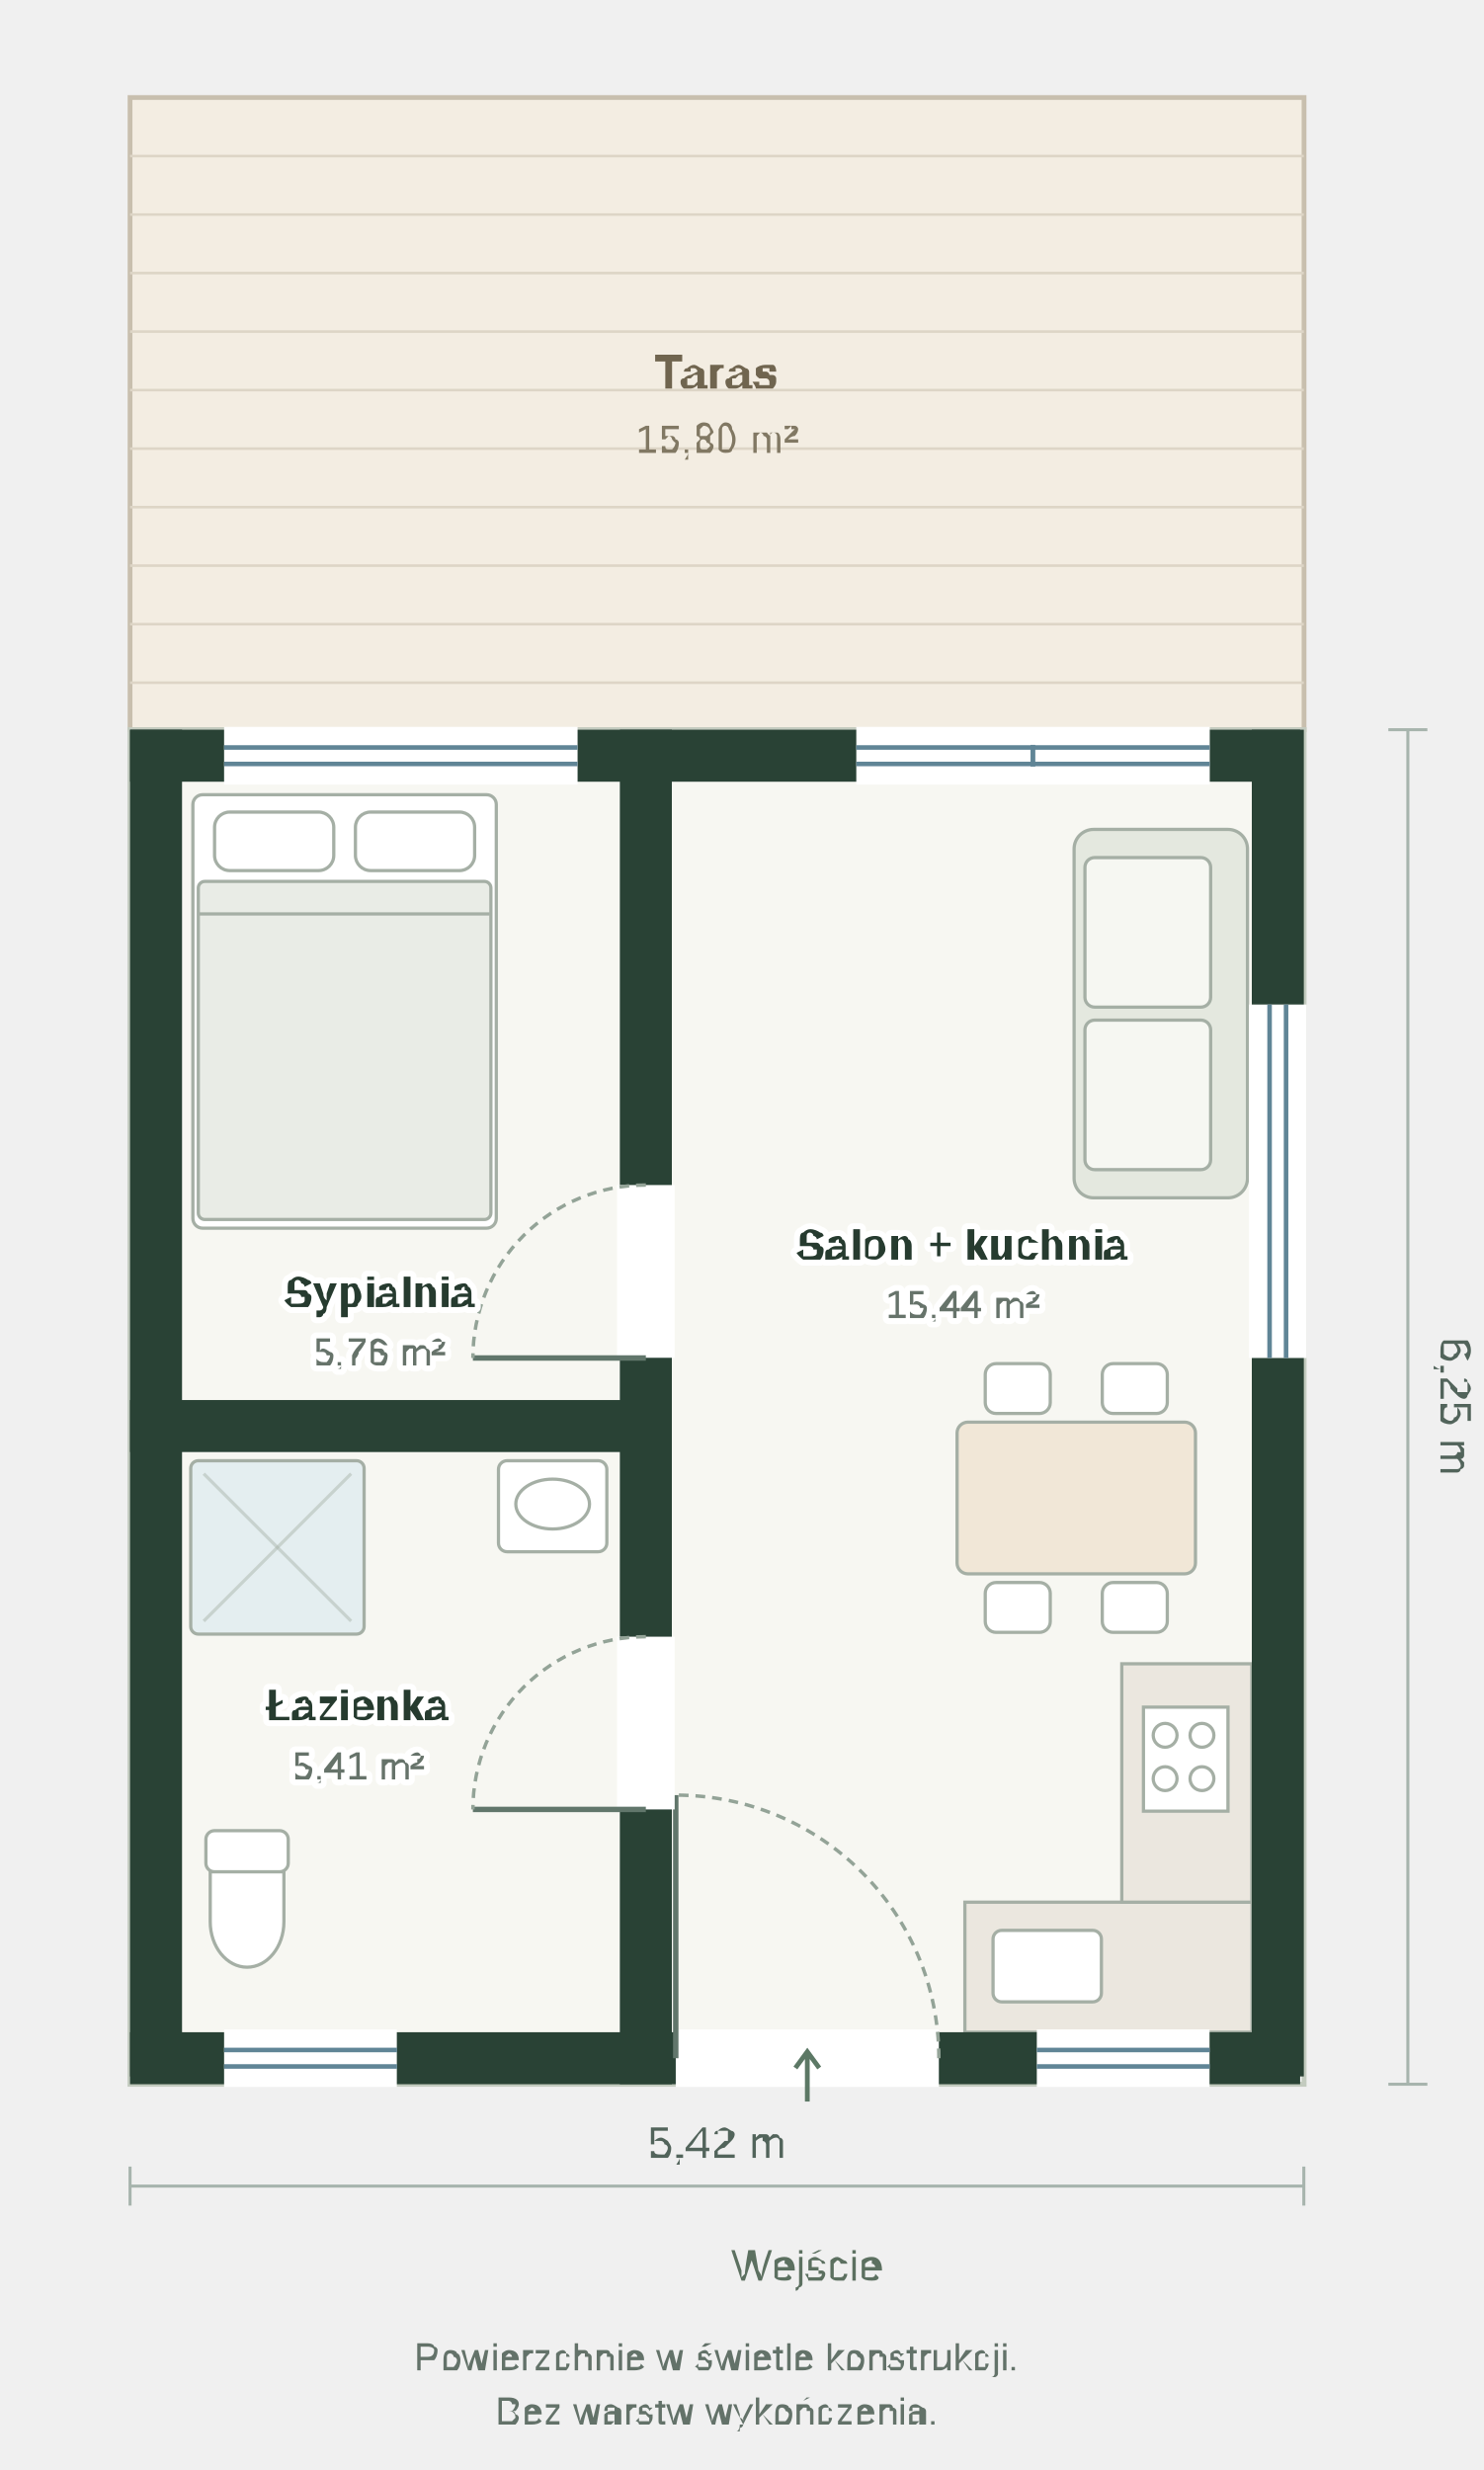
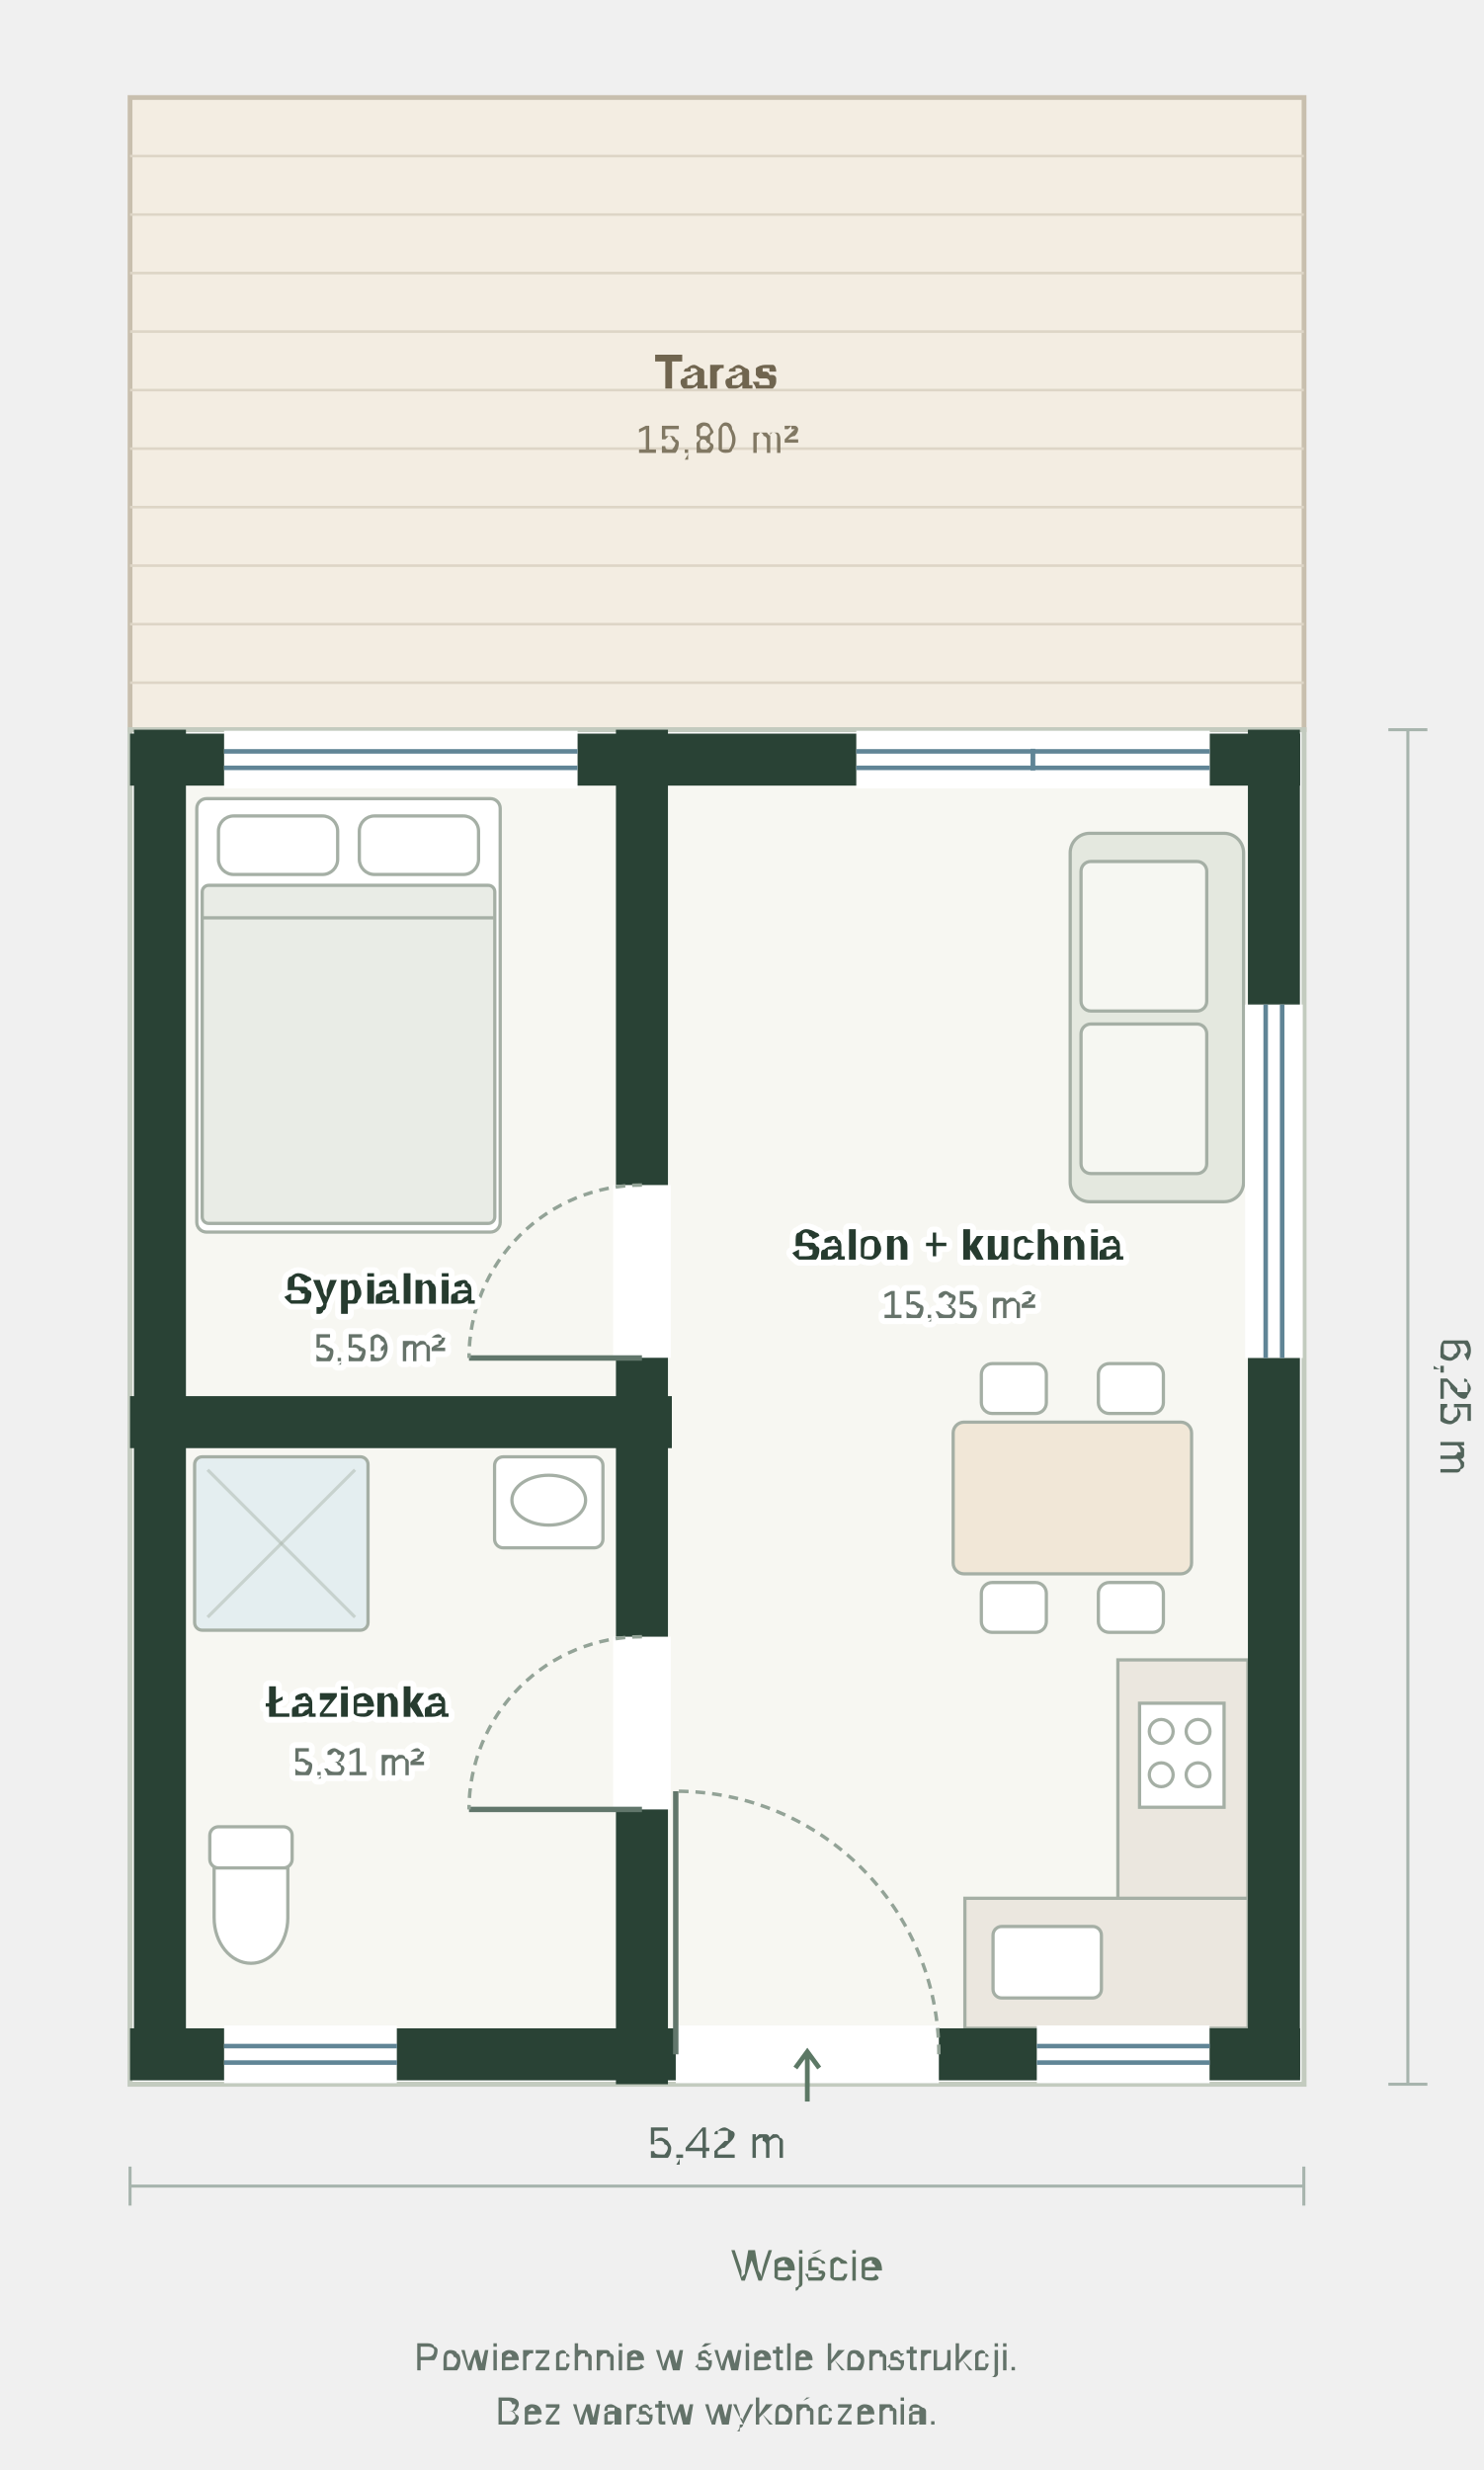
<svg xmlns="http://www.w3.org/2000/svg" role="img" aria-labelledby="krokusy-plan-title krokusy-plan-desc" viewBox="-3.308 -6.492 6.847 11.397" class="combstruct-plan" style="display:block;width:100%;height:auto;max-height:100%;font-family:Avenir Next,Avenir,Arial,sans-serif;background:#fff" data-plan-version="1">
  <style>.plan-dimension{fill:#52645b;stroke:#a7b4ad;stroke-width:.014}.plan-dimension text{stroke:none;font-size:.21px;font-weight:500}.plan-furniture{fill:#fff;stroke:#a5afa5;stroke-width:.015}.plan-room{stroke:none}.plan-room&gt;rect,.plan-room&gt;polygon{fill:#f7f7f2;transition:fill .18s}.plan-room:hover&gt;rect,.plan-room:hover&gt;polygon,.plan-room:focus&gt;rect,.plan-room:focus&gt;polygon{fill:#e5ebde}.plan-room:focus{outline:none}.plan-label{fill:#263b2f;font-size:.20px;font-weight:600;text-anchor:middle;paint-order:stroke;stroke:#fff;stroke-width:.055;stroke-linejoin:round;pointer-events:none}.plan-area{font-size:.18px;font-weight:400;fill:#66736a}.plan-openings{fill:none}</style>
  <rect x="-2.708" y="-6.042" width="5.417" height="2.917" fill="#f3ede2" stroke="#c8bfae" stroke-width=".022" />
  <line x1="-2.708" y1="-5.772" x2="2.708" y2="-5.772" stroke="#ddd5c6" stroke-width=".012" />
  <line x1="-2.708" y1="-5.502" x2="2.708" y2="-5.502" stroke="#ddd5c6" stroke-width=".012" />
  <line x1="-2.708" y1="-5.232" x2="2.708" y2="-5.232" stroke="#ddd5c6" stroke-width=".012" />
  <line x1="-2.708" y1="-4.962" x2="2.708" y2="-4.962" stroke="#ddd5c6" stroke-width=".012" />
  <line x1="-2.708" y1="-4.692" x2="2.708" y2="-4.692" stroke="#ddd5c6" stroke-width=".012" />
  <line x1="-2.708" y1="-4.422" x2="2.708" y2="-4.422" stroke="#ddd5c6" stroke-width=".012" />
  <line x1="-2.708" y1="-4.152" x2="2.708" y2="-4.152" stroke="#ddd5c6" stroke-width=".012" />
  <line x1="-2.708" y1="-3.882" x2="2.708" y2="-3.882" stroke="#ddd5c6" stroke-width=".012" />
  <line x1="-2.708" y1="-3.612" x2="2.708" y2="-3.612" stroke="#ddd5c6" stroke-width=".012" />
  <line x1="-2.708" y1="-3.342" x2="2.708" y2="-3.342" stroke="#ddd5c6" stroke-width=".012" />
  <g fill="#82765e" opacity=".8" />
  <text x="0" y="-4.7" text-anchor="middle" fill="#70654f" font-size=".22" font-weight="600">Taras</text>
  <text x="0" y="-4.4" text-anchor="middle" fill="#817863" font-size=".19">15,80 m²</text>
  <rect x="-2.708" y="-3.125" width="5.417" height="6.25" fill="#fff" stroke="#c3cbbf" stroke-width=".023" />
  <g class="plan-room" tabindex="0" data-room-id="bedroom">
-     <rect x="-2.468" y="-2.885" width="2.02" height="2.853" />
+     <rect x="-2.45" y="-2.867" width="1.984" height="2.817" />
  </g>
  <g class="plan-room" tabindex="0" data-room-id="bathroom">
-     <rect x="-2.468" y="0.208" width="2.02" height="2.677" />
+     <rect x="-2.45" y="0.19" width="1.984" height="2.677" />
  </g>
  <g class="plan-room" tabindex="0" data-room-id="living">
-     <polygon points="-0.208,-2.885 2.468,-2.885 2.468,2.885 -0.208,2.885 -0.208,0.208 -0.208,0.208" />
+     <polygon points="-0.226,-2.867 2.45,-2.867 2.45,2.867 -0.226,2.867 -0.226,0.19 -0.226,0.19" />
  </g>
  <g class="plan-furniture">
-     <rect x="-2.418" y="-2.825" width="1.4" height="2" rx=".045" fill="#fff" />
-     <rect x="-2.393" y="-2.425" width="1.35" height="1.56" rx=".03" fill="#e9ece6" />
-     <rect x="-2.318" y="-2.745" width="0.55" height="0.27" rx=".07" />
-     <rect x="-1.668" y="-2.745" width="0.55" height="0.27" rx=".07" />
-     <line x1="-2.388" y1="-2.275" x2="-1.048" y2="-2.275" />
+     <rect x="-2.4" y="-2.807" width="1.4" height="2" rx=".045" fill="#fff" />
+     <rect x="-2.375" y="-2.407" width="1.35" height="1.56" rx=".03" fill="#e9ece6" />
+     <rect x="-2.3" y="-2.727" width="0.55" height="0.27" rx=".07" />
+     <rect x="-1.65" y="-2.727" width="0.55" height="0.27" rx=".07" />
+     <line x1="-2.37" y1="-2.257" x2="-1.03" y2="-2.257" />
  </g>
  <g class="plan-furniture">
-     <rect x="-2.428" y="0.248" width="0.8" height="0.8" rx=".035" fill="#e4eef0" />
-     <line x1="-2.368" y1="0.308" x2="-1.688" y2="0.988" opacity=".45" />
-     <line x1="-1.688" y1="0.308" x2="-2.368" y2="0.988" opacity=".45" />
-     <rect x="-1.008" y="0.248" width="0.5" height="0.42" rx=".04" fill="#fff" />
-     <ellipse cx="-0.758" cy="0.448" rx=".17" ry=".115" />
-     <rect x="-2.358" y="1.955" width="0.38" height="0.19" rx=".04" fill="#fff" />
-     <path d="M-2.338,2.145v.23a.17,.21 0 0 0 .34,0v-.23Z" fill="#fff" />
+     <rect x="-2.41" y="0.23" width="0.8" height="0.8" rx=".035" fill="#e4eef0" />
+     <line x1="-2.35" y1="0.29" x2="-1.67" y2="0.97" opacity=".45" />
+     <line x1="-1.67" y1="0.29" x2="-2.35" y2="0.97" opacity=".45" />
+     <rect x="-1.026" y="0.23" width="0.5" height="0.42" rx=".04" fill="#fff" />
+     <ellipse cx="-0.776" cy="0.43" rx=".17" ry=".115" />
+     <rect x="-2.34" y="1.937" width="0.38" height="0.19" rx=".04" fill="#fff" />
+     <path d="M-2.32,2.127v.23a.17,.21 0 0 0 .34,0v-.23Z" fill="#fff" />
  </g>
  <g class="plan-furniture">
-     <rect x="1.144" y="2.285" width="1.325" height="0.6" fill="#ebe7df" />
-     <rect x="1.868" y="1.185" width="0.6" height="1.1" fill="#ebe7df" />
-     <rect x="1.274" y="2.415" width="0.5" height="0.33" rx=".04" fill="#fff" />
-     <rect x="1.968" y="1.385" width="0.39" height="0.48" fill="#fff" />
-     <circle cx="2.068" cy="1.515" r=".055" />
-     <circle cx="2.238" cy="1.515" r=".055" />
-     <circle cx="2.068" cy="1.715" r=".055" />
-     <circle cx="2.238" cy="1.715" r=".055" />
+     <rect x="1.144" y="2.267" width="1.307" height="0.6" fill="#ebe7df" />
+     <rect x="1.85" y="1.167" width="0.6" height="1.1" fill="#ebe7df" />
+     <rect x="1.274" y="2.397" width="0.5" height="0.33" rx=".04" fill="#fff" />
+     <rect x="1.95" y="1.367" width="0.39" height="0.48" fill="#fff" />
+     <circle cx="2.05" cy="1.497" r=".055" />
+     <circle cx="2.22" cy="1.497" r=".055" />
+     <circle cx="2.05" cy="1.697" r=".055" />
+     <circle cx="2.22" cy="1.697" r=".055" />
  </g>
  <g class="plan-furniture">
-     <rect x="1.648" y="-2.665" width="0.8" height="1.7" rx=".09" fill="#e4e8df" />
-     <rect x="1.698" y="-2.535" width="0.58" height="0.69" rx=".045" fill="#f6f7f2" />
-     <rect x="1.698" y="-1.785" width="0.58" height="0.69" rx=".045" fill="#f6f7f2" />
+     <rect x="1.63" y="-2.647" width="0.8" height="1.7" rx=".09" fill="#e4e8df" />
+     <rect x="1.68" y="-2.517" width="0.58" height="0.69" rx=".045" fill="#f6f7f2" />
+     <rect x="1.68" y="-1.767" width="0.58" height="0.69" rx=".045" fill="#f6f7f2" />
  </g>
  <g class="plan-furniture">
-     <rect x="1.108" y="0.07" width="1.1" height="0.7" rx=".05" fill="#f1e7d7" />
-     <rect x="1.238" y="-0.2" width="0.3" height="0.23" rx=".05" />
-     <rect x="1.778" y="-0.2" width="0.3" height="0.23" rx=".05" />
-     <rect x="1.238" y="0.81" width="0.3" height="0.23" rx=".05" />
-     <rect x="1.778" y="0.81" width="0.3" height="0.23" rx=".05" />
+     <rect x="1.09" y="0.07" width="1.1" height="0.7" rx=".05" fill="#f1e7d7" />
+     <rect x="1.22" y="-0.2" width="0.3" height="0.23" rx=".05" />
+     <rect x="1.76" y="-0.2" width="0.3" height="0.23" rx=".05" />
+     <rect x="1.22" y="0.81" width="0.3" height="0.23" rx=".05" />
+     <rect x="1.76" y="0.81" width="0.3" height="0.23" rx=".05" />
  </g>
-   <rect x="-2.708" y="-3.125" width="5.399" height="0.24" fill="#294235" />
-   <rect x="-2.708" y="-3.125" width="0.24" height="6.214" fill="#294235" />
-   <rect x="-2.708" y="2.885" width="5.399" height="0.24" fill="#294235" />
-   <rect x="2.468" y="-3.125" width="0.24" height="6.214" fill="#294235" />
-   <rect x="-0.448" y="-3.125" width="0.24" height="6.25" fill="#294235" />
-   <rect x="-2.708" y="-0.032" width="2.5" height="0.24" fill="#294235" />
+   <rect x="-2.708" y="-3.107" width="5.399" height="0.24" fill="#294235" />
+   <rect x="-2.69" y="-3.125" width="0.24" height="6.214" fill="#294235" />
+   <rect x="-2.708" y="2.867" width="5.399" height="0.24" fill="#294235" />
+   <rect x="2.45" y="-3.125" width="0.24" height="6.214" fill="#294235" />
+   <rect x="-0.466" y="-3.125" width="0.24" height="6.25" fill="#294235" />
+   <rect x="-2.708" y="-0.05" width="2.5" height="0.24" fill="#294235" />
  <g class="plan-opening">
-     <rect x="-2.274" y="-3.138" width="1.631" height="0.266" fill="#fff" stroke="none" />
-     <line x1="-2.274" y1="-3.043" x2="-0.643" y2="-3.043" stroke="#608596" stroke-width=".021" />
-     <line x1="-2.274" y1="-2.967" x2="-0.643" y2="-2.967" stroke="#608596" stroke-width=".021" />
+     <rect x="-2.274" y="-3.12" width="1.631" height="0.266" fill="#fff" stroke="none" />
+     <line x1="-2.274" y1="-3.025" x2="-0.643" y2="-3.025" stroke="#608596" stroke-width=".021" />
+     <line x1="-2.274" y1="-2.949" x2="-0.643" y2="-2.949" stroke="#608596" stroke-width=".021" />
  </g>
  <g class="plan-opening">
-     <rect x="0.643" y="-3.138" width="1.631" height="0.266" fill="#fff" stroke="none" />
-     <line x1="0.643" y1="-3.043" x2="2.274" y2="-3.043" stroke="#608596" stroke-width=".021" />
-     <line x1="0.643" y1="-2.967" x2="2.274" y2="-2.967" stroke="#608596" stroke-width=".021" />
-     <line x1="1.458" y1="-3.055" x2="1.458" y2="-2.955" stroke="#608596" stroke-width=".022" />
+     <rect x="0.643" y="-3.12" width="1.631" height="0.266" fill="#fff" stroke="none" />
+     <line x1="0.643" y1="-3.025" x2="2.274" y2="-3.025" stroke="#608596" stroke-width=".021" />
+     <line x1="0.643" y1="-2.949" x2="2.274" y2="-2.949" stroke="#608596" stroke-width=".021" />
+     <line x1="1.458" y1="-3.037" x2="1.458" y2="-2.937" stroke="#608596" stroke-width=".022" />
  </g>
  <g class="plan-opening">
-     <rect x="-2.274" y="2.872" width="0.797" height="0.266" fill="#fff" stroke="none" />
-     <line x1="-2.274" y1="2.967" x2="-1.476" y2="2.967" stroke="#608596" stroke-width=".021" />
-     <line x1="-2.274" y1="3.043" x2="-1.476" y2="3.043" stroke="#608596" stroke-width=".021" />
+     <rect x="-2.274" y="2.854" width="0.797" height="0.266" fill="#fff" stroke="none" />
+     <line x1="-2.274" y1="2.949" x2="-1.476" y2="2.949" stroke="#608596" stroke-width=".021" />
+     <line x1="-2.274" y1="3.025" x2="-1.476" y2="3.025" stroke="#608596" stroke-width=".021" />
  </g>
  <g class="plan-opening">
-     <rect x="-0.19" y="2.872" width="1.214" height="0.266" fill="#fff" stroke="none" />
-     <line x1="-0.19" y1="3.005" x2="-0.19" y2="1.791" stroke="#61766b" stroke-width=".025" />
-     <path d="M1.024,3.005A1.214,1.214 0 0 0 -0.19,1.791" fill="none" stroke="#93a397" stroke-width=".016" stroke-dasharray=".045 .032" />
+     <rect x="-0.19" y="2.854" width="1.214" height="0.266" fill="#fff" stroke="none" />
+     <line x1="-0.19" y1="2.987" x2="-0.19" y2="1.773" stroke="#61766b" stroke-width=".025" />
+     <path d="M1.024,2.987A1.214,1.214 0 0 0 -0.19,1.773" fill="none" stroke="#93a397" stroke-width=".016" stroke-dasharray=".045 .032" />
  </g>
  <g class="plan-opening">
-     <rect x="1.476" y="2.872" width="0.797" height="0.266" fill="#fff" stroke="none" />
-     <line x1="1.476" y1="2.967" x2="2.274" y2="2.967" stroke="#608596" stroke-width=".021" />
-     <line x1="1.476" y1="3.043" x2="2.274" y2="3.043" stroke="#608596" stroke-width=".021" />
+     <rect x="1.476" y="2.854" width="0.797" height="0.266" fill="#fff" stroke="none" />
+     <line x1="1.476" y1="2.949" x2="2.274" y2="2.949" stroke="#608596" stroke-width=".021" />
+     <line x1="1.476" y1="3.025" x2="2.274" y2="3.025" stroke="#608596" stroke-width=".021" />
  </g>
  <g class="plan-opening">
-     <rect x="2.455" y="-1.857" width="0.266" height="1.631" fill="#fff" stroke="none" />
-     <line x1="2.55" y1="-1.857" x2="2.55" y2="-0.226" stroke="#608596" stroke-width=".021" />
-     <line x1="2.626" y1="-1.857" x2="2.626" y2="-0.226" stroke="#608596" stroke-width=".021" />
+     <rect x="2.437" y="-1.857" width="0.266" height="1.631" fill="#fff" stroke="none" />
+     <line x1="2.532" y1="-1.857" x2="2.532" y2="-0.226" stroke="#608596" stroke-width=".021" />
+     <line x1="2.608" y1="-1.857" x2="2.608" y2="-0.226" stroke="#608596" stroke-width=".021" />
  </g>
  <g class="plan-opening">
-     <rect x="-0.461" y="-1.024" width="0.266" height="0.797" fill="#fff" stroke="none" />
-     <line x1="-0.328" y1="-0.226" x2="-1.126" y2="-0.226" stroke="#61766b" stroke-width=".025" />
-     <path d="M-0.328,-1.024A0.797,0.797 0 0 0 -1.126,-0.226" fill="none" stroke="#93a397" stroke-width=".016" stroke-dasharray=".045 .032" />
+     <rect x="-0.479" y="-1.024" width="0.266" height="0.797" fill="#fff" stroke="none" />
+     <line x1="-0.346" y1="-0.226" x2="-1.144" y2="-0.226" stroke="#61766b" stroke-width=".025" />
+     <path d="M-0.346,-1.024A0.797,0.797 0 0 0 -1.144,-0.226" fill="none" stroke="#93a397" stroke-width=".016" stroke-dasharray=".045 .032" />
  </g>
  <g class="plan-opening">
-     <rect x="-0.461" y="1.06" width="0.266" height="0.797" fill="#fff" stroke="none" />
-     <line x1="-0.328" y1="1.857" x2="-1.126" y2="1.857" stroke="#61766b" stroke-width=".025" />
-     <path d="M-0.328,1.06A0.797,0.797 0 0 0 -1.126,1.857" fill="none" stroke="#93a397" stroke-width=".016" stroke-dasharray=".045 .032" />
+     <rect x="-0.479" y="1.06" width="0.266" height="0.797" fill="#fff" stroke="none" />
+     <line x1="-0.346" y1="1.857" x2="-1.144" y2="1.857" stroke="#61766b" stroke-width=".025" />
+     <path d="M-0.346,1.06A0.797,0.797 0 0 0 -1.144,1.857" fill="none" stroke="#93a397" stroke-width=".016" stroke-dasharray=".045 .032" />
  </g>
  <g class="plan-label">
-     <text x="-1.558" y="-0.462">Sypialnia</text>
-     <text x="-1.558" y="-0.192" class="plan-area">5,76 m²</text>
+     <text x="-1.558" y="-0.48">Sypialnia</text>
+     <text x="-1.558" y="-0.21" class="plan-area">5,59 m²</text>
  </g>
  <g class="plan-label">
-     <text x="-1.658" y="1.447">Łazienka</text>
-     <text x="-1.658" y="1.717" class="plan-area">5,41 m²</text>
+     <text x="-1.658" y="1.429">Łazienka</text>
+     <text x="-1.658" y="1.699" class="plan-area">5,31 m²</text>
  </g>
  <g class="plan-label">
-     <text x="1.13" y="-0.68">Salon + kuchnia</text>
-     <text x="1.13" y="-0.41" class="plan-area">15,44 m²</text>
+     <text x="1.112" y="-0.68">Salon + kuchnia</text>
+     <text x="1.112" y="-0.41" class="plan-area">15,35 m²</text>
  </g>
  <g class="plan-dimension">
    <line x1="-2.708" y1="3.595" x2="2.708" y2="3.595" />
    <line x1="-2.708" y1="3.505" x2="-2.708" y2="3.685" />
    <line x1="2.708" y1="3.505" x2="2.708" y2="3.685" />
    <text x="0" y="3.465" text-anchor="middle">5,42 m</text>
  </g>
  <g class="plan-dimension">
    <line x1="3.188" y1="-3.125" x2="3.188" y2="3.125" />
    <line x1="3.098" y1="-3.125" x2="3.278" y2="-3.125" />
    <line x1="3.098" y1="3.125" x2="3.278" y2="3.125" />
    <text x="3.338" y="0" text-anchor="middle" transform="rotate(90 3.3383 0)">6,25 m</text>
  </g>
  <path d="M0.417,3.205v-.23m-.055,.075l.055,-.075 .055,.075" fill="none" stroke="#5c7865" stroke-width=".022" />
  <text x="0.417" y="4.035" text-anchor="middle" fill="#5c7060" font-size=".20">Wejście</text>
  <g fill="#637269" font-size=".18" text-anchor="middle">
    <text x="0" y="4.445">Powierzchnie w świetle konstrukcji.</text>
    <text x="0" y="4.695">Bez warstw wykończenia.</text>
  </g>
</svg>
